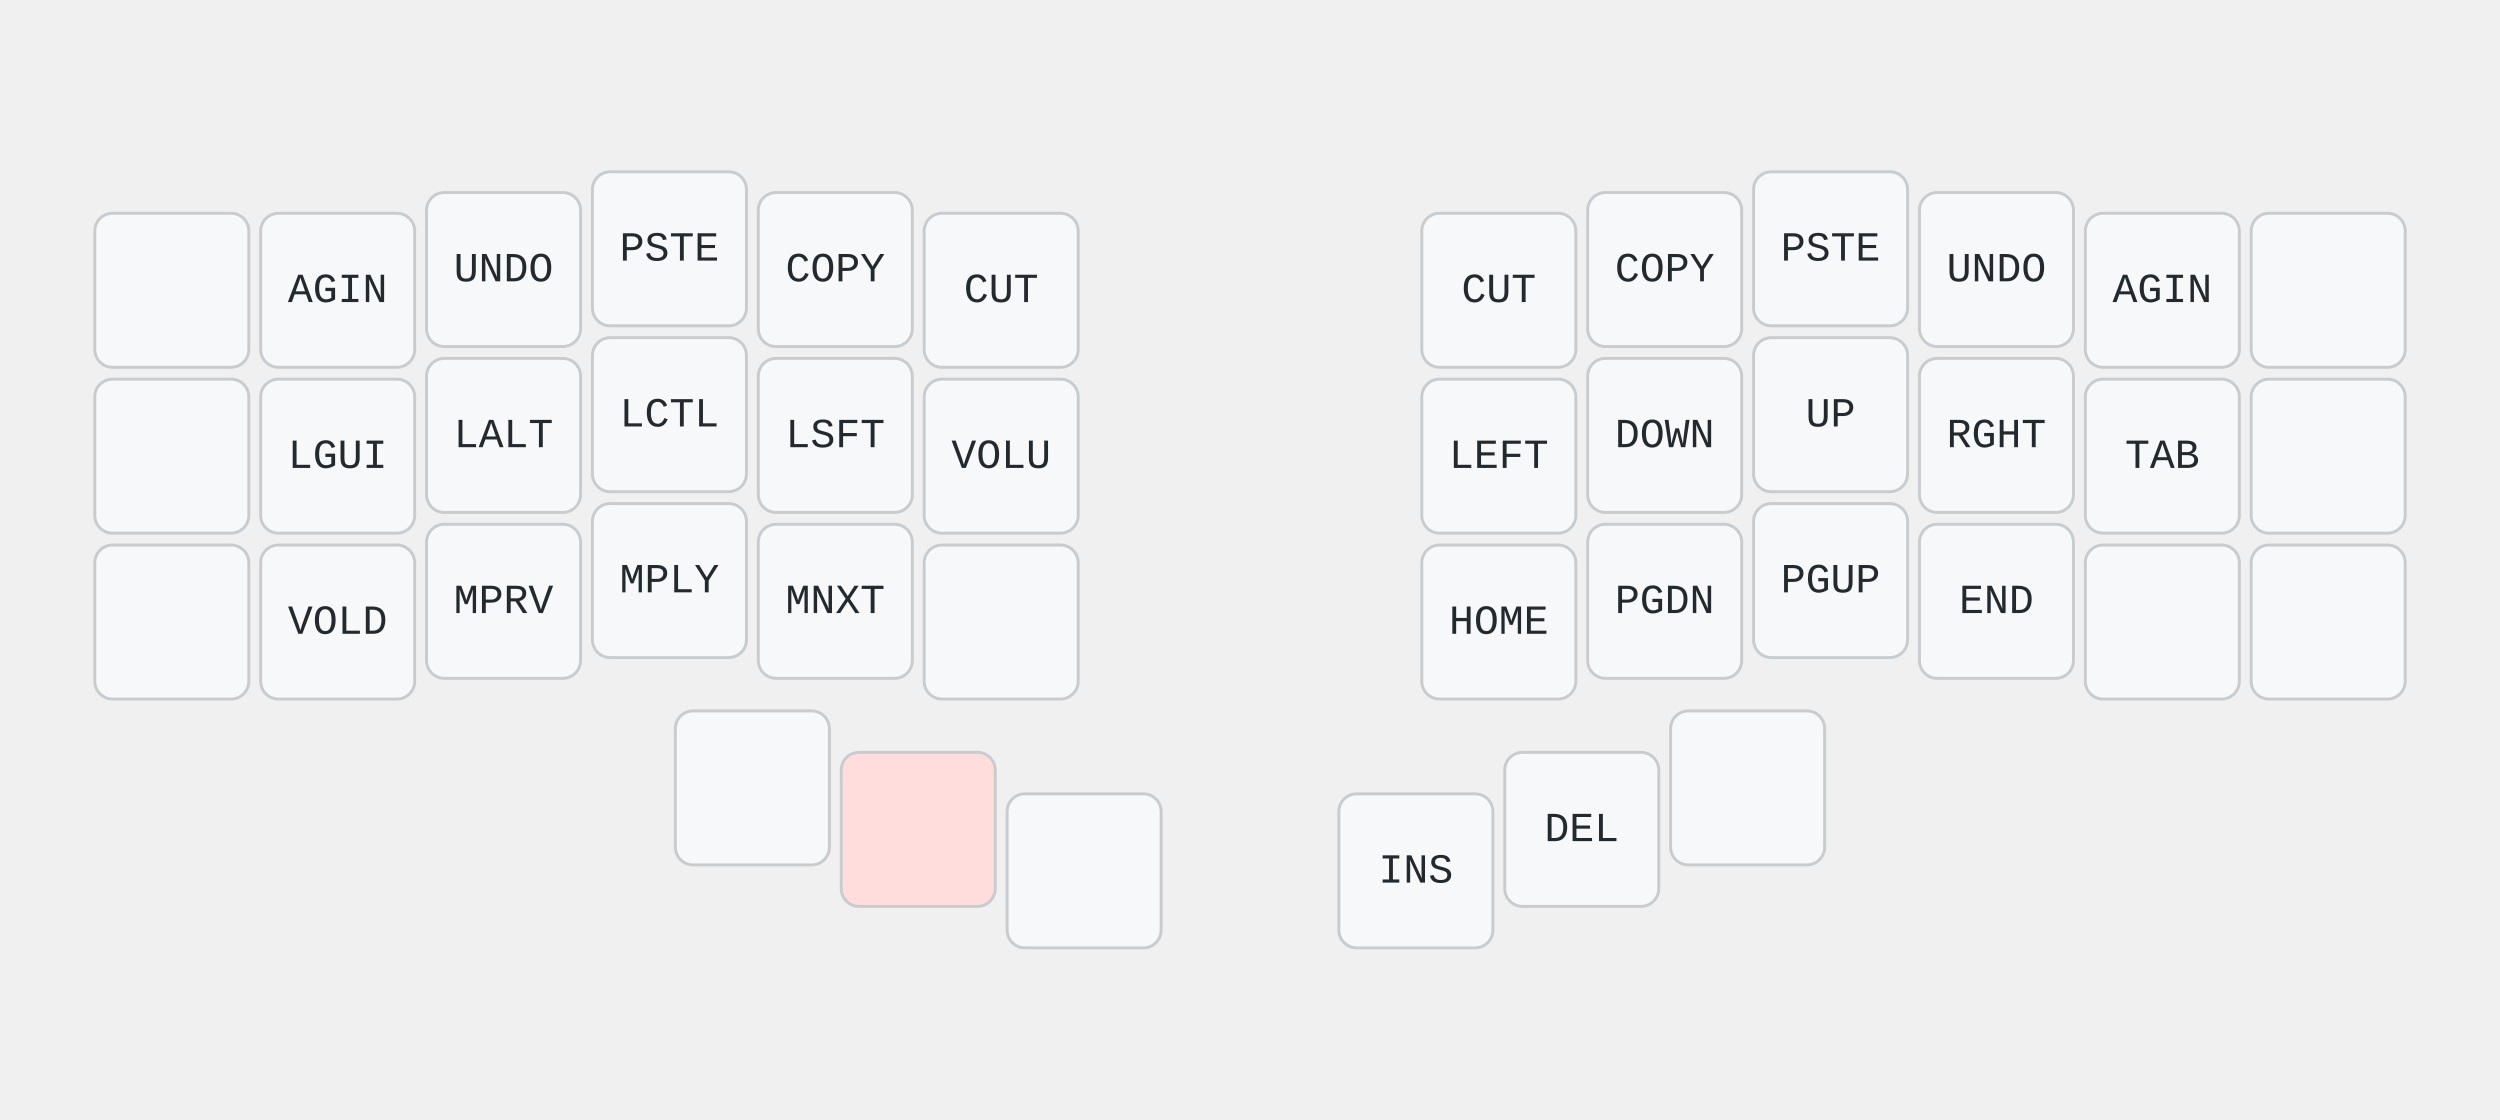
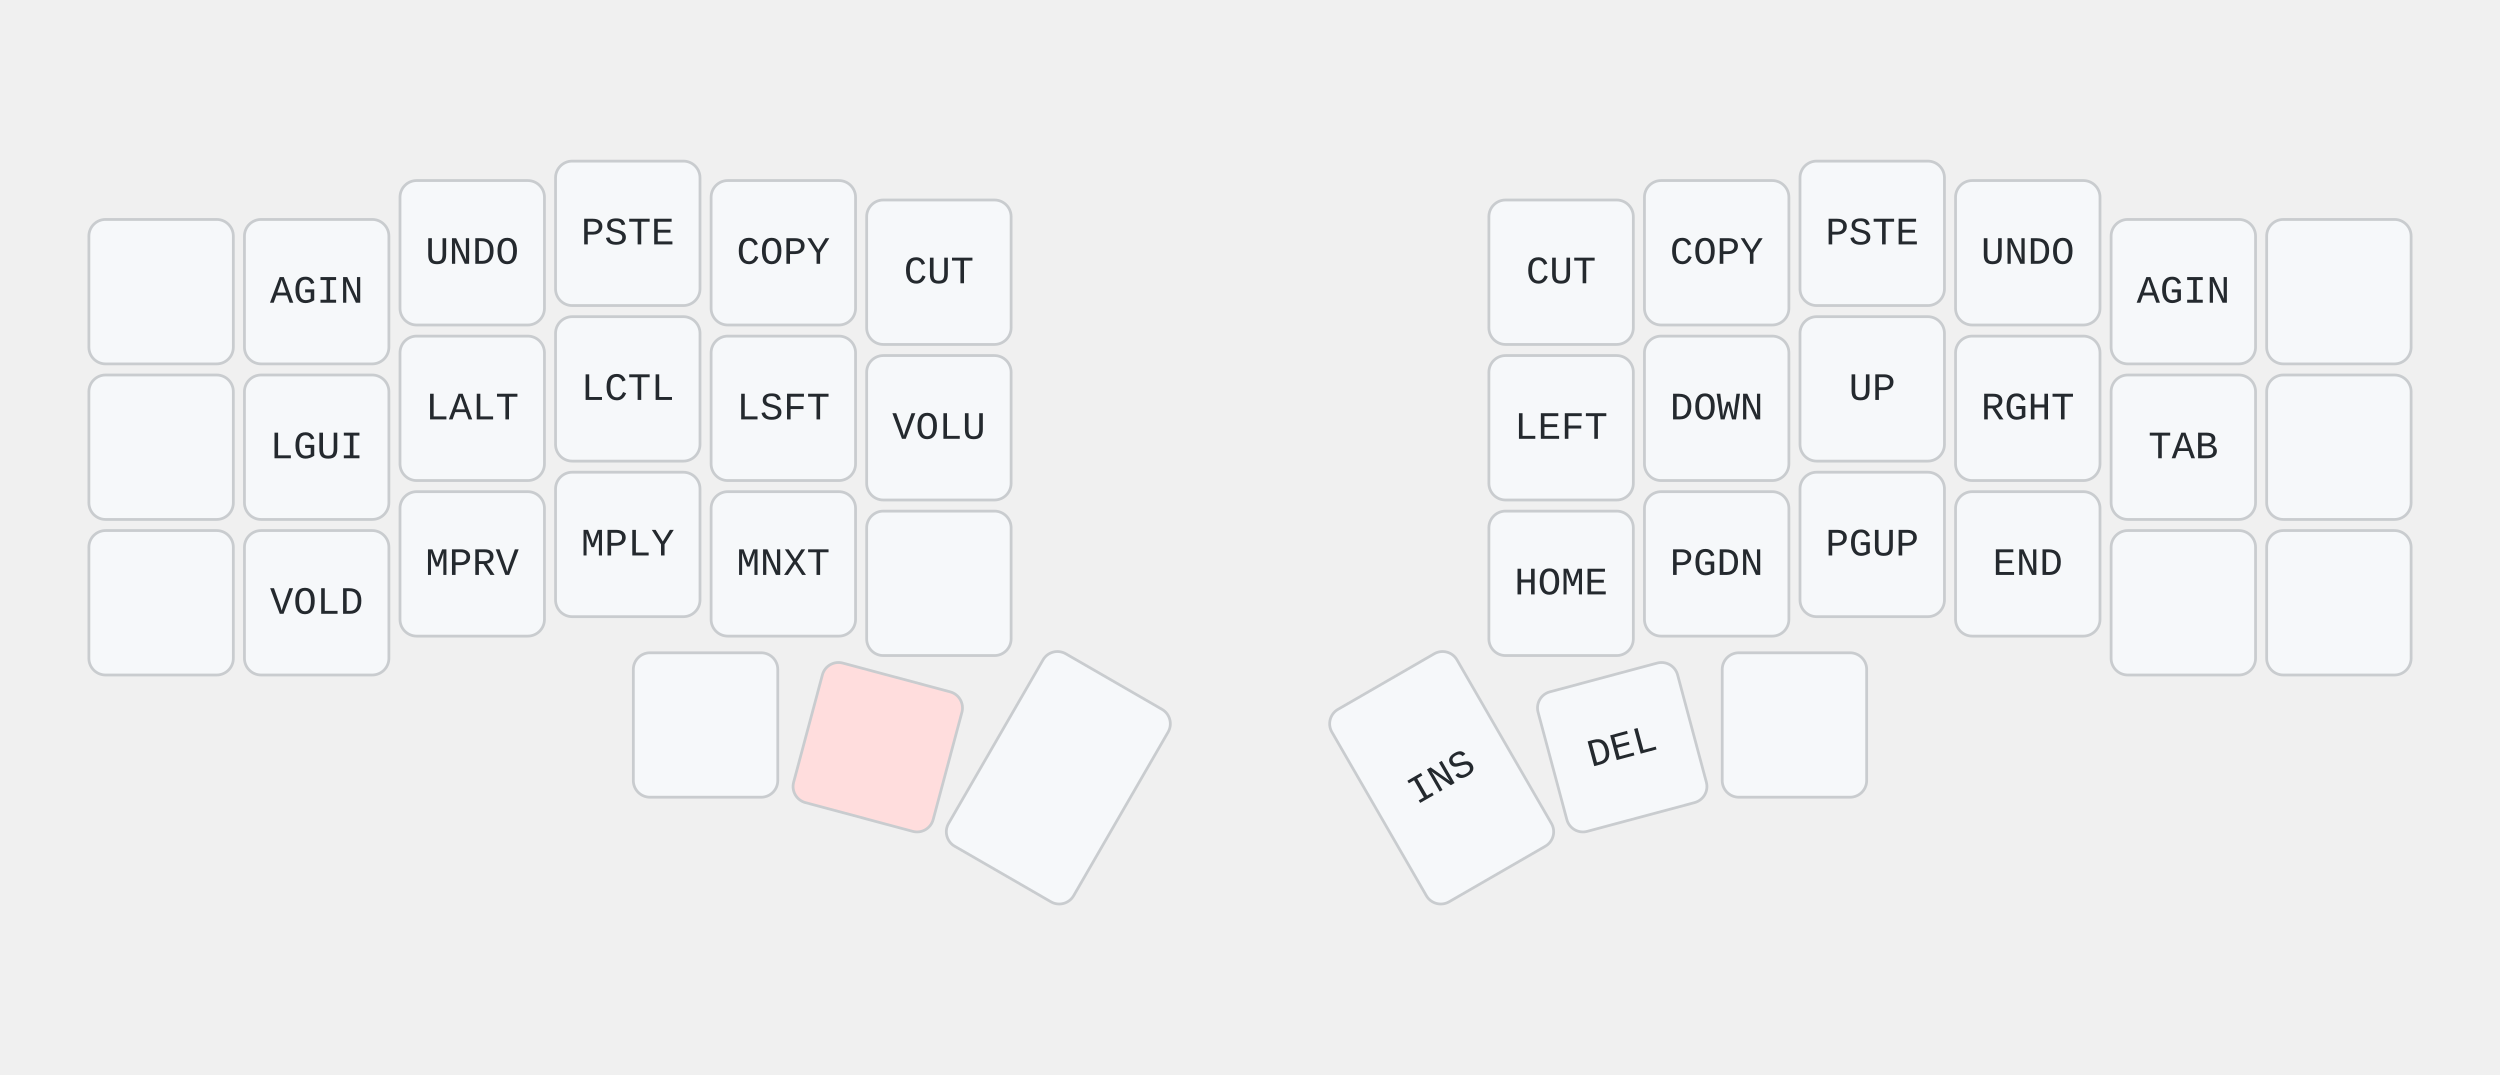
- <svg xmlns="http://www.w3.org/2000/svg" width="844" height="378" viewBox="0 0 844 378" class="keymap">
+ <svg xmlns="http://www.w3.org/2000/svg" width="900" height="387" viewBox="0 0 900 387" class="keymap">
  <style>/* inherit to force styles through use tags */
svg path {
    fill: inherit;
}

/* font and background color specifications */
svg.keymap {
    font-family: SFMono-Regular,Consolas,Liberation Mono,Menlo,monospace;
    font-size: 14px;
    font-kerning: normal;
    text-rendering: optimizeLegibility;
    fill: #24292e;
}

/* default key styling */
rect.key {
    fill: #f6f8fa;
}

rect.key, rect.combo {
    stroke: #c9cccf;
    stroke-width: 1;
}

/* default key side styling, only used is draw_key_sides is set */
rect.side {
    filter: brightness(90%);
}

/* color accent for combo boxes */
rect.combo, rect.combo-separate {
    fill: #cdf;
}

/* color accent for held keys */
rect.held, rect.combo.held {
    fill: #fdd;
}

/* color accent for ghost (optional) keys */
rect.ghost, rect.combo.ghost {
    stroke-dasharray: 4, 4;
    stroke-width: 2;
}

text {
    text-anchor: middle;
    dominant-baseline: middle;
}

/* styling for layer labels */
text.label {
    font-weight: bold;
    text-anchor: start;
    stroke: white;
    stroke-width: 4;
    paint-order: stroke;
}

/* styling for optional footer */
text.footer {
    text-anchor: end;
    dominant-baseline: auto;
    stroke: white;
    stroke-width: 4;
    paint-order: stroke;
}

/* styling for combo tap, and key non-tap label text */
text.combo, text.hold, text.shifted, text.left, text.right {
    font-size: 11px;
}

text.hold {
    text-anchor: middle;
    dominant-baseline: auto;
}

text.shifted {
    text-anchor: middle;
    dominant-baseline: hanging;
}

text.left {
    text-anchor: start;
}

text.right {
    text-anchor: end;
}

text.layer-activator {
    text-decoration: underline;
}

/* styling for hold/shifted label text in combo box */
text.combo.hold, text.combo.shifted, text.combo.left, text.combo.right {
    font-size: 8px;
}

/* lighter symbol for transparent keys */
text.trans {
    fill: #7b7e81;
}

/* styling for combo dendrons */
path.combo {
    stroke-width: 1;
    stroke: gray;
    fill: none;
}

/* Start Tabler Icons Cleanup */
/* cannot use height/width with glyphs */
.icon-tabler &gt; path {
    fill: inherit;
    stroke: inherit;
    stroke-width: 2;
}
/* hide tabler's default box */
.icon-tabler &gt; path[stroke="none"][fill="none"] {
    visibility: hidden;
}
/* End Tabler Icons Cleanup */
</style>
  <g transform="translate(30, 0)" class="layer-NAV">
    <g transform="translate(0, 56)">
-       <g transform="translate(28, 42)" class="key keypos-0">
-         <rect rx="6" ry="6" x="-26" y="-26" width="52" height="52" class="key" />
-       </g>
-       <g transform="translate(84, 42)" class="key keypos-1">
+       <g transform="translate(28, 49)" class="key keypos-0">
+         <rect rx="6" ry="6" x="-26" y="-26" width="52" height="52" class="key" />
+       </g>
+       <g transform="translate(84, 49)" class="key keypos-1">
        <rect rx="6" ry="6" x="-26" y="-26" width="52" height="52" class="key" />
        <text x="0" y="0" class="key tap">AGIN</text>
      </g>
      <g transform="translate(140, 35)" class="key keypos-2">
        <rect rx="6" ry="6" x="-26" y="-26" width="52" height="52" class="key" />
        <text x="0" y="0" class="key tap">UNDO</text>
      </g>
      <g transform="translate(196, 28)" class="key keypos-3">
        <rect rx="6" ry="6" x="-26" y="-26" width="52" height="52" class="key" />
        <text x="0" y="0" class="key tap">PSTE</text>
      </g>
      <g transform="translate(252, 35)" class="key keypos-4">
        <rect rx="6" ry="6" x="-26" y="-26" width="52" height="52" class="key" />
        <text x="0" y="0" class="key tap">COPY</text>
      </g>
      <g transform="translate(308, 42)" class="key keypos-5">
        <rect rx="6" ry="6" x="-26" y="-26" width="52" height="52" class="key" />
        <text x="0" y="0" class="key tap">CUT</text>
      </g>
-       <g transform="translate(476, 42)" class="key keypos-6">
+       <g transform="translate(532, 42)" class="key keypos-6">
        <rect rx="6" ry="6" x="-26" y="-26" width="52" height="52" class="key" />
        <text x="0" y="0" class="key tap">CUT</text>
      </g>
-       <g transform="translate(532, 35)" class="key keypos-7">
+       <g transform="translate(588, 35)" class="key keypos-7">
        <rect rx="6" ry="6" x="-26" y="-26" width="52" height="52" class="key" />
        <text x="0" y="0" class="key tap">COPY</text>
      </g>
-       <g transform="translate(588, 28)" class="key keypos-8">
+       <g transform="translate(644, 28)" class="key keypos-8">
        <rect rx="6" ry="6" x="-26" y="-26" width="52" height="52" class="key" />
        <text x="0" y="0" class="key tap">PSTE</text>
      </g>
-       <g transform="translate(644, 35)" class="key keypos-9">
+       <g transform="translate(700, 35)" class="key keypos-9">
        <rect rx="6" ry="6" x="-26" y="-26" width="52" height="52" class="key" />
        <text x="0" y="0" class="key tap">UNDO</text>
      </g>
-       <g transform="translate(700, 42)" class="key keypos-10">
+       <g transform="translate(756, 49)" class="key keypos-10">
        <rect rx="6" ry="6" x="-26" y="-26" width="52" height="52" class="key" />
        <text x="0" y="0" class="key tap">AGIN</text>
      </g>
-       <g transform="translate(756, 42)" class="key keypos-11">
-         <rect rx="6" ry="6" x="-26" y="-26" width="52" height="52" class="key" />
-       </g>
-       <g transform="translate(28, 98)" class="key keypos-12">
-         <rect rx="6" ry="6" x="-26" y="-26" width="52" height="52" class="key" />
-       </g>
-       <g transform="translate(84, 98)" class="key keypos-13">
+       <g transform="translate(812, 49)" class="key keypos-11">
+         <rect rx="6" ry="6" x="-26" y="-26" width="52" height="52" class="key" />
+       </g>
+       <g transform="translate(28, 105)" class="key keypos-12">
+         <rect rx="6" ry="6" x="-26" y="-26" width="52" height="52" class="key" />
+       </g>
+       <g transform="translate(84, 105)" class="key keypos-13">
        <rect rx="6" ry="6" x="-26" y="-26" width="52" height="52" class="key" />
        <text x="0" y="0" class="key tap">LGUI</text>
      </g>
      <g transform="translate(140, 91)" class="key keypos-14">
        <rect rx="6" ry="6" x="-26" y="-26" width="52" height="52" class="key" />
        <text x="0" y="0" class="key tap">LALT</text>
      </g>
      <g transform="translate(196, 84)" class="key keypos-15">
        <rect rx="6" ry="6" x="-26" y="-26" width="52" height="52" class="key" />
        <text x="0" y="0" class="key tap">LCTL</text>
      </g>
      <g transform="translate(252, 91)" class="key keypos-16">
        <rect rx="6" ry="6" x="-26" y="-26" width="52" height="52" class="key" />
        <text x="0" y="0" class="key tap">LSFT</text>
      </g>
      <g transform="translate(308, 98)" class="key keypos-17">
        <rect rx="6" ry="6" x="-26" y="-26" width="52" height="52" class="key" />
        <text x="0" y="0" class="key tap">VOLU</text>
      </g>
-       <g transform="translate(476, 98)" class="key keypos-18">
+       <g transform="translate(532, 98)" class="key keypos-18">
        <rect rx="6" ry="6" x="-26" y="-26" width="52" height="52" class="key" />
        <text x="0" y="0" class="key tap">LEFT</text>
      </g>
-       <g transform="translate(532, 91)" class="key keypos-19">
+       <g transform="translate(588, 91)" class="key keypos-19">
        <rect rx="6" ry="6" x="-26" y="-26" width="52" height="52" class="key" />
        <text x="0" y="0" class="key tap">DOWN</text>
      </g>
-       <g transform="translate(588, 84)" class="key keypos-20">
+       <g transform="translate(644, 84)" class="key keypos-20">
        <rect rx="6" ry="6" x="-26" y="-26" width="52" height="52" class="key" />
        <text x="0" y="0" class="key tap">UP</text>
      </g>
-       <g transform="translate(644, 91)" class="key keypos-21">
+       <g transform="translate(700, 91)" class="key keypos-21">
        <rect rx="6" ry="6" x="-26" y="-26" width="52" height="52" class="key" />
        <text x="0" y="0" class="key tap">RGHT</text>
      </g>
-       <g transform="translate(700, 98)" class="key keypos-22">
+       <g transform="translate(756, 105)" class="key keypos-22">
        <rect rx="6" ry="6" x="-26" y="-26" width="52" height="52" class="key" />
        <text x="0" y="0" class="key tap">TAB</text>
      </g>
-       <g transform="translate(756, 98)" class="key keypos-23">
-         <rect rx="6" ry="6" x="-26" y="-26" width="52" height="52" class="key" />
-       </g>
-       <g transform="translate(28, 154)" class="key keypos-24">
-         <rect rx="6" ry="6" x="-26" y="-26" width="52" height="52" class="key" />
-       </g>
-       <g transform="translate(84, 154)" class="key keypos-25">
+       <g transform="translate(812, 105)" class="key keypos-23">
+         <rect rx="6" ry="6" x="-26" y="-26" width="52" height="52" class="key" />
+       </g>
+       <g transform="translate(28, 161)" class="key keypos-24">
+         <rect rx="6" ry="6" x="-26" y="-26" width="52" height="52" class="key" />
+       </g>
+       <g transform="translate(84, 161)" class="key keypos-25">
        <rect rx="6" ry="6" x="-26" y="-26" width="52" height="52" class="key" />
        <text x="0" y="0" class="key tap">VOLD</text>
      </g>
      <g transform="translate(140, 147)" class="key keypos-26">
        <rect rx="6" ry="6" x="-26" y="-26" width="52" height="52" class="key" />
        <text x="0" y="0" class="key tap">MPRV</text>
      </g>
      <g transform="translate(196, 140)" class="key keypos-27">
        <rect rx="6" ry="6" x="-26" y="-26" width="52" height="52" class="key" />
        <text x="0" y="0" class="key tap">MPLY</text>
      </g>
      <g transform="translate(252, 147)" class="key keypos-28">
        <rect rx="6" ry="6" x="-26" y="-26" width="52" height="52" class="key" />
        <text x="0" y="0" class="key tap">MNXT</text>
      </g>
      <g transform="translate(308, 154)" class="key keypos-29">
        <rect rx="6" ry="6" x="-26" y="-26" width="52" height="52" class="key" />
      </g>
-       <g transform="translate(476, 154)" class="key keypos-30">
+       <g transform="translate(532, 154)" class="key keypos-30">
        <rect rx="6" ry="6" x="-26" y="-26" width="52" height="52" class="key" />
        <text x="0" y="0" class="key tap">HOME</text>
      </g>
-       <g transform="translate(532, 147)" class="key keypos-31">
+       <g transform="translate(588, 147)" class="key keypos-31">
        <rect rx="6" ry="6" x="-26" y="-26" width="52" height="52" class="key" />
        <text x="0" y="0" class="key tap">PGDN</text>
      </g>
-       <g transform="translate(588, 140)" class="key keypos-32">
+       <g transform="translate(644, 140)" class="key keypos-32">
        <rect rx="6" ry="6" x="-26" y="-26" width="52" height="52" class="key" />
        <text x="0" y="0" class="key tap">PGUP</text>
      </g>
-       <g transform="translate(644, 147)" class="key keypos-33">
+       <g transform="translate(700, 147)" class="key keypos-33">
        <rect rx="6" ry="6" x="-26" y="-26" width="52" height="52" class="key" />
        <text x="0" y="0" class="key tap">END</text>
      </g>
-       <g transform="translate(700, 154)" class="key keypos-34">
-         <rect rx="6" ry="6" x="-26" y="-26" width="52" height="52" class="key" />
-       </g>
-       <g transform="translate(756, 154)" class="key keypos-35">
-         <rect rx="6" ry="6" x="-26" y="-26" width="52" height="52" class="key" />
-       </g>
-       <g transform="translate(224, 210)" class="key keypos-36">
-         <rect rx="6" ry="6" x="-26" y="-26" width="52" height="52" class="key" />
-       </g>
-       <g transform="translate(280, 224)" class="key held keypos-37">
+       <g transform="translate(756, 161)" class="key keypos-34">
+         <rect rx="6" ry="6" x="-26" y="-26" width="52" height="52" class="key" />
+       </g>
+       <g transform="translate(812, 161)" class="key keypos-35">
+         <rect rx="6" ry="6" x="-26" y="-26" width="52" height="52" class="key" />
+       </g>
+       <g transform="translate(224, 205)" class="key keypos-36">
+         <rect rx="6" ry="6" x="-26" y="-26" width="52" height="52" class="key" />
+       </g>
+       <g transform="translate(286, 213) rotate(15.0)" class="key held keypos-37">
        <rect rx="6" ry="6" x="-26" y="-26" width="52" height="52" class="key held" />
      </g>
-       <g transform="translate(336, 238)" class="key keypos-38">
-         <rect rx="6" ry="6" x="-26" y="-26" width="52" height="52" class="key" />
-       </g>
-       <g transform="translate(448, 238)" class="key keypos-39">
-         <rect rx="6" ry="6" x="-26" y="-26" width="52" height="52" class="key" />
+       <g transform="translate(351, 224) rotate(30.0)" class="key keypos-38">
+         <rect rx="6" ry="6" x="-26" y="-40" width="52" height="80" class="key" />
+       </g>
+       <g transform="translate(489, 224) rotate(-30.0)" class="key keypos-39">
+         <rect rx="6" ry="6" x="-26" y="-40" width="52" height="80" class="key" />
        <text x="0" y="0" class="key tap">INS</text>
      </g>
-       <g transform="translate(504, 224)" class="key keypos-40">
+       <g transform="translate(554, 213) rotate(-15.0)" class="key keypos-40">
        <rect rx="6" ry="6" x="-26" y="-26" width="52" height="52" class="key" />
        <text x="0" y="0" class="key tap">DEL</text>
      </g>
-       <g transform="translate(560, 210)" class="key keypos-41">
+       <g transform="translate(616, 205)" class="key keypos-41">
        <rect rx="6" ry="6" x="-26" y="-26" width="52" height="52" class="key" />
      </g>
    </g>
  </g>
</svg>
